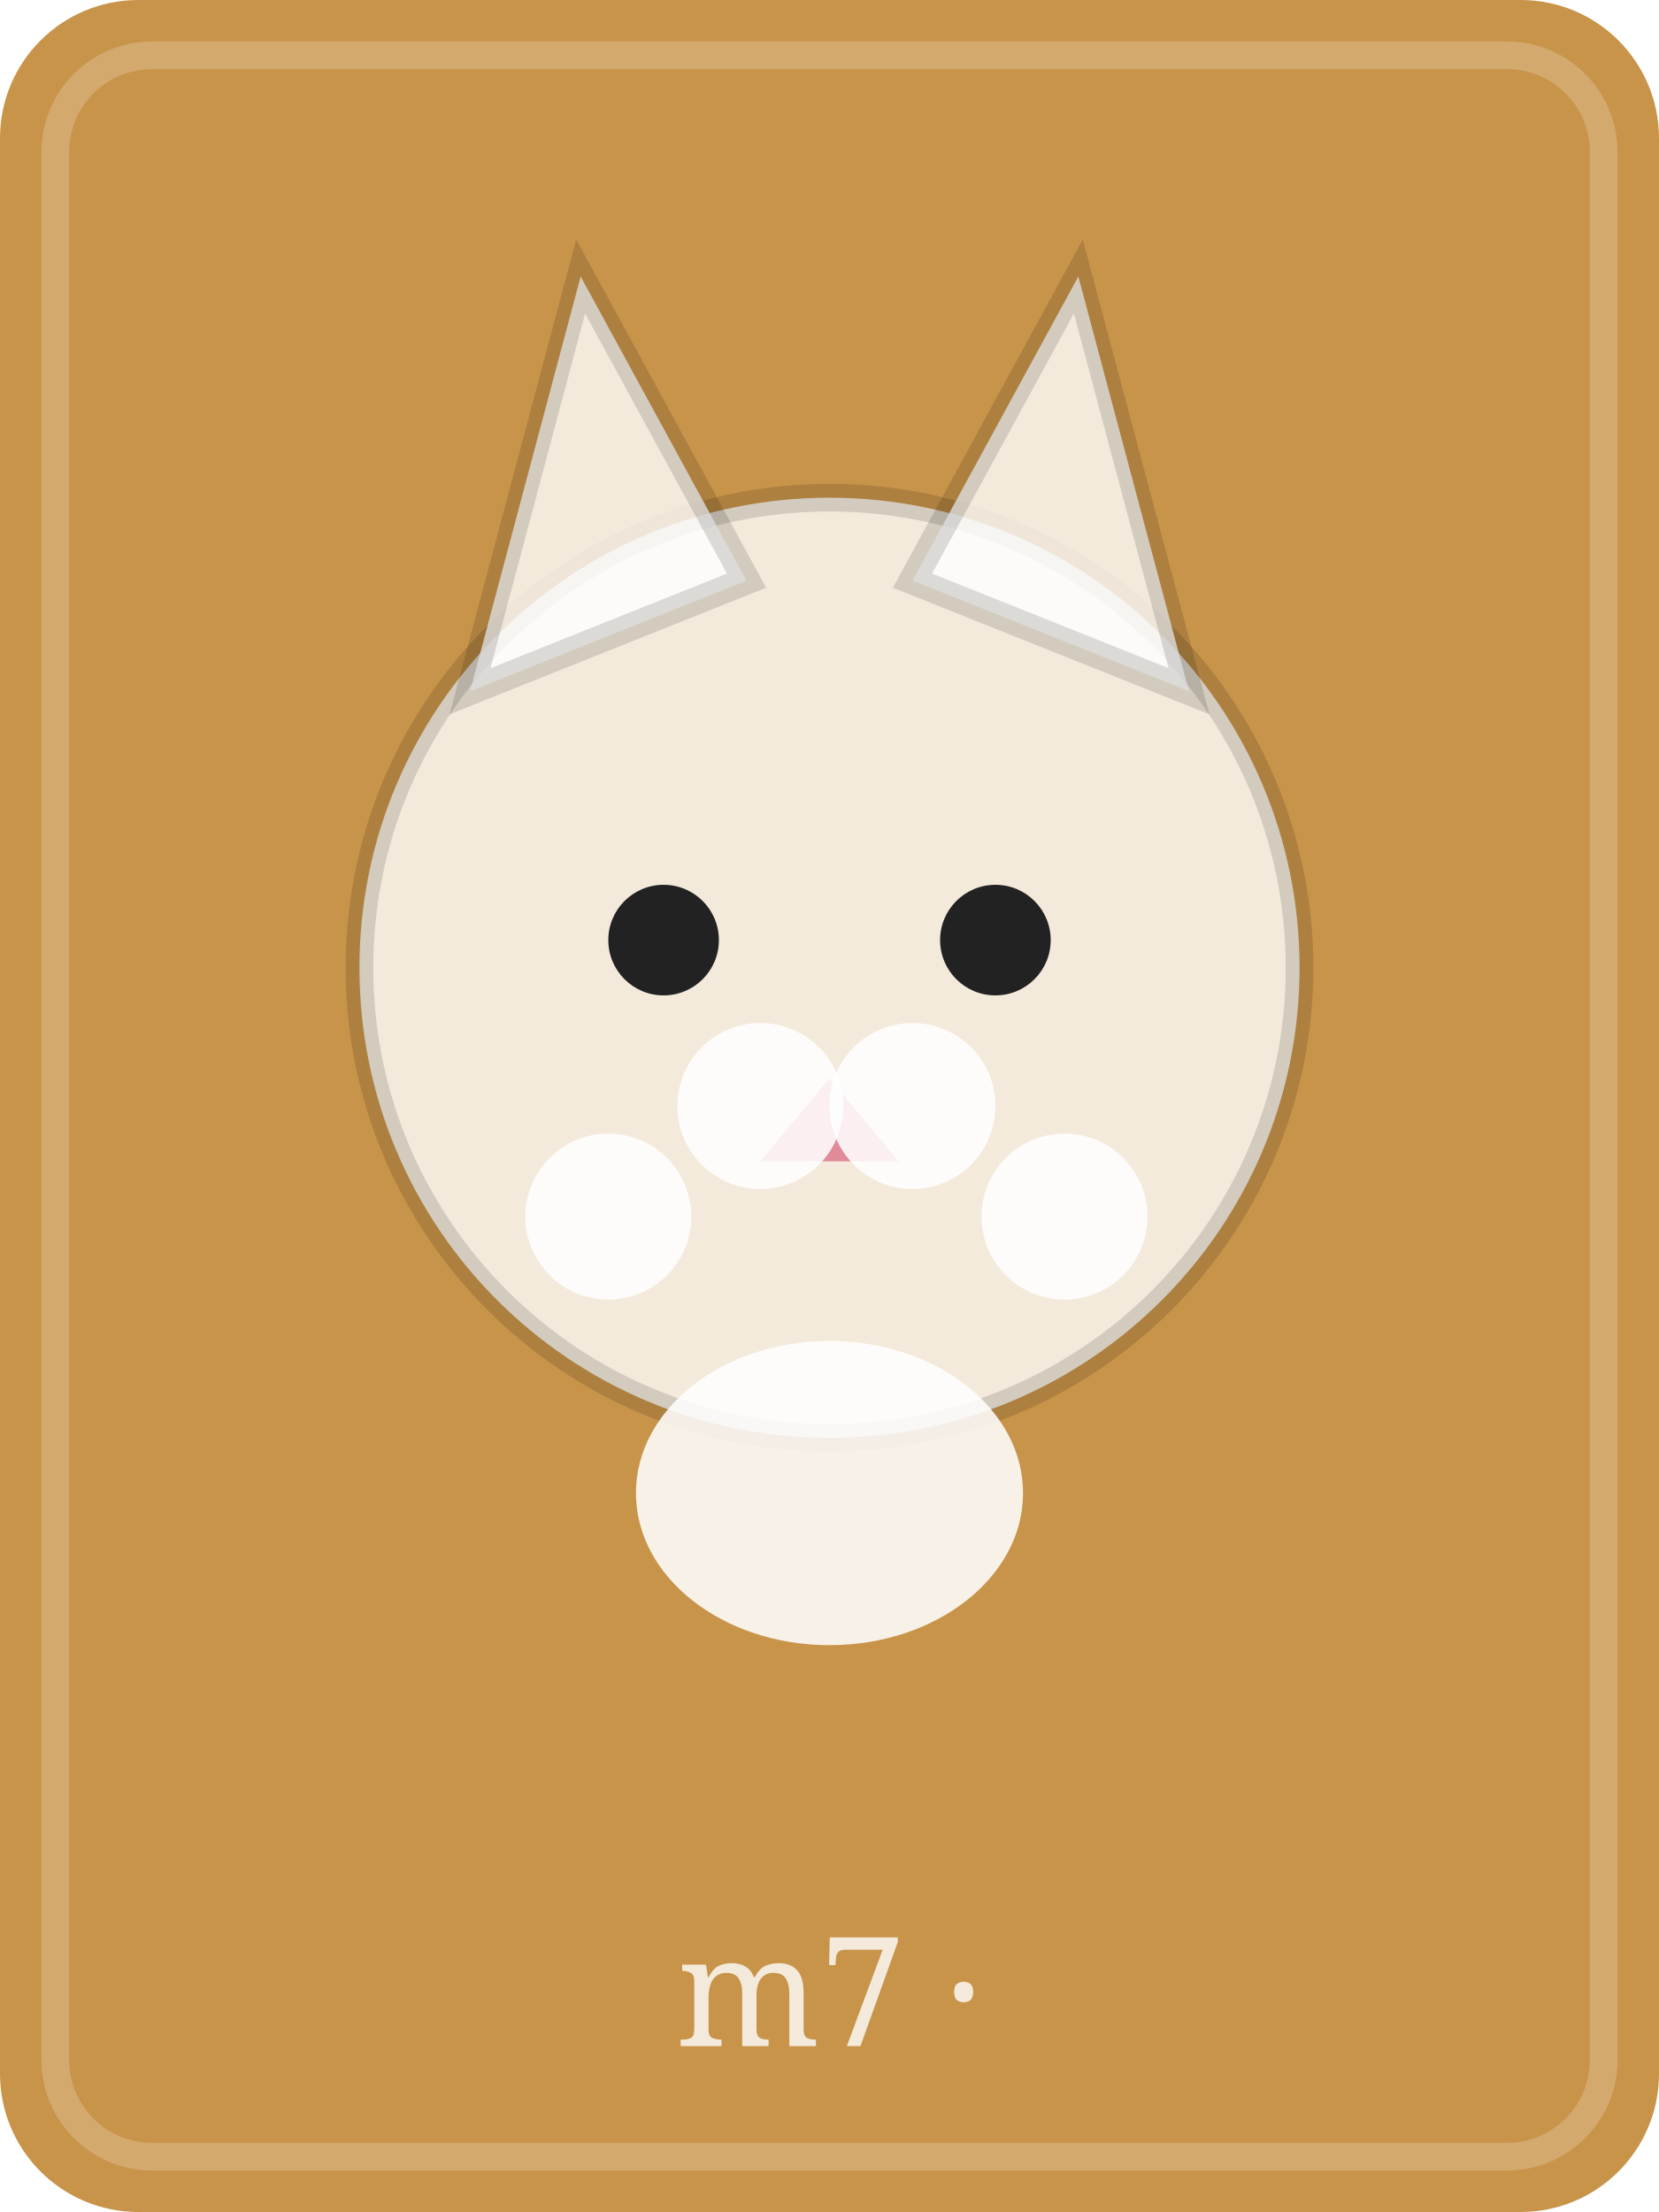
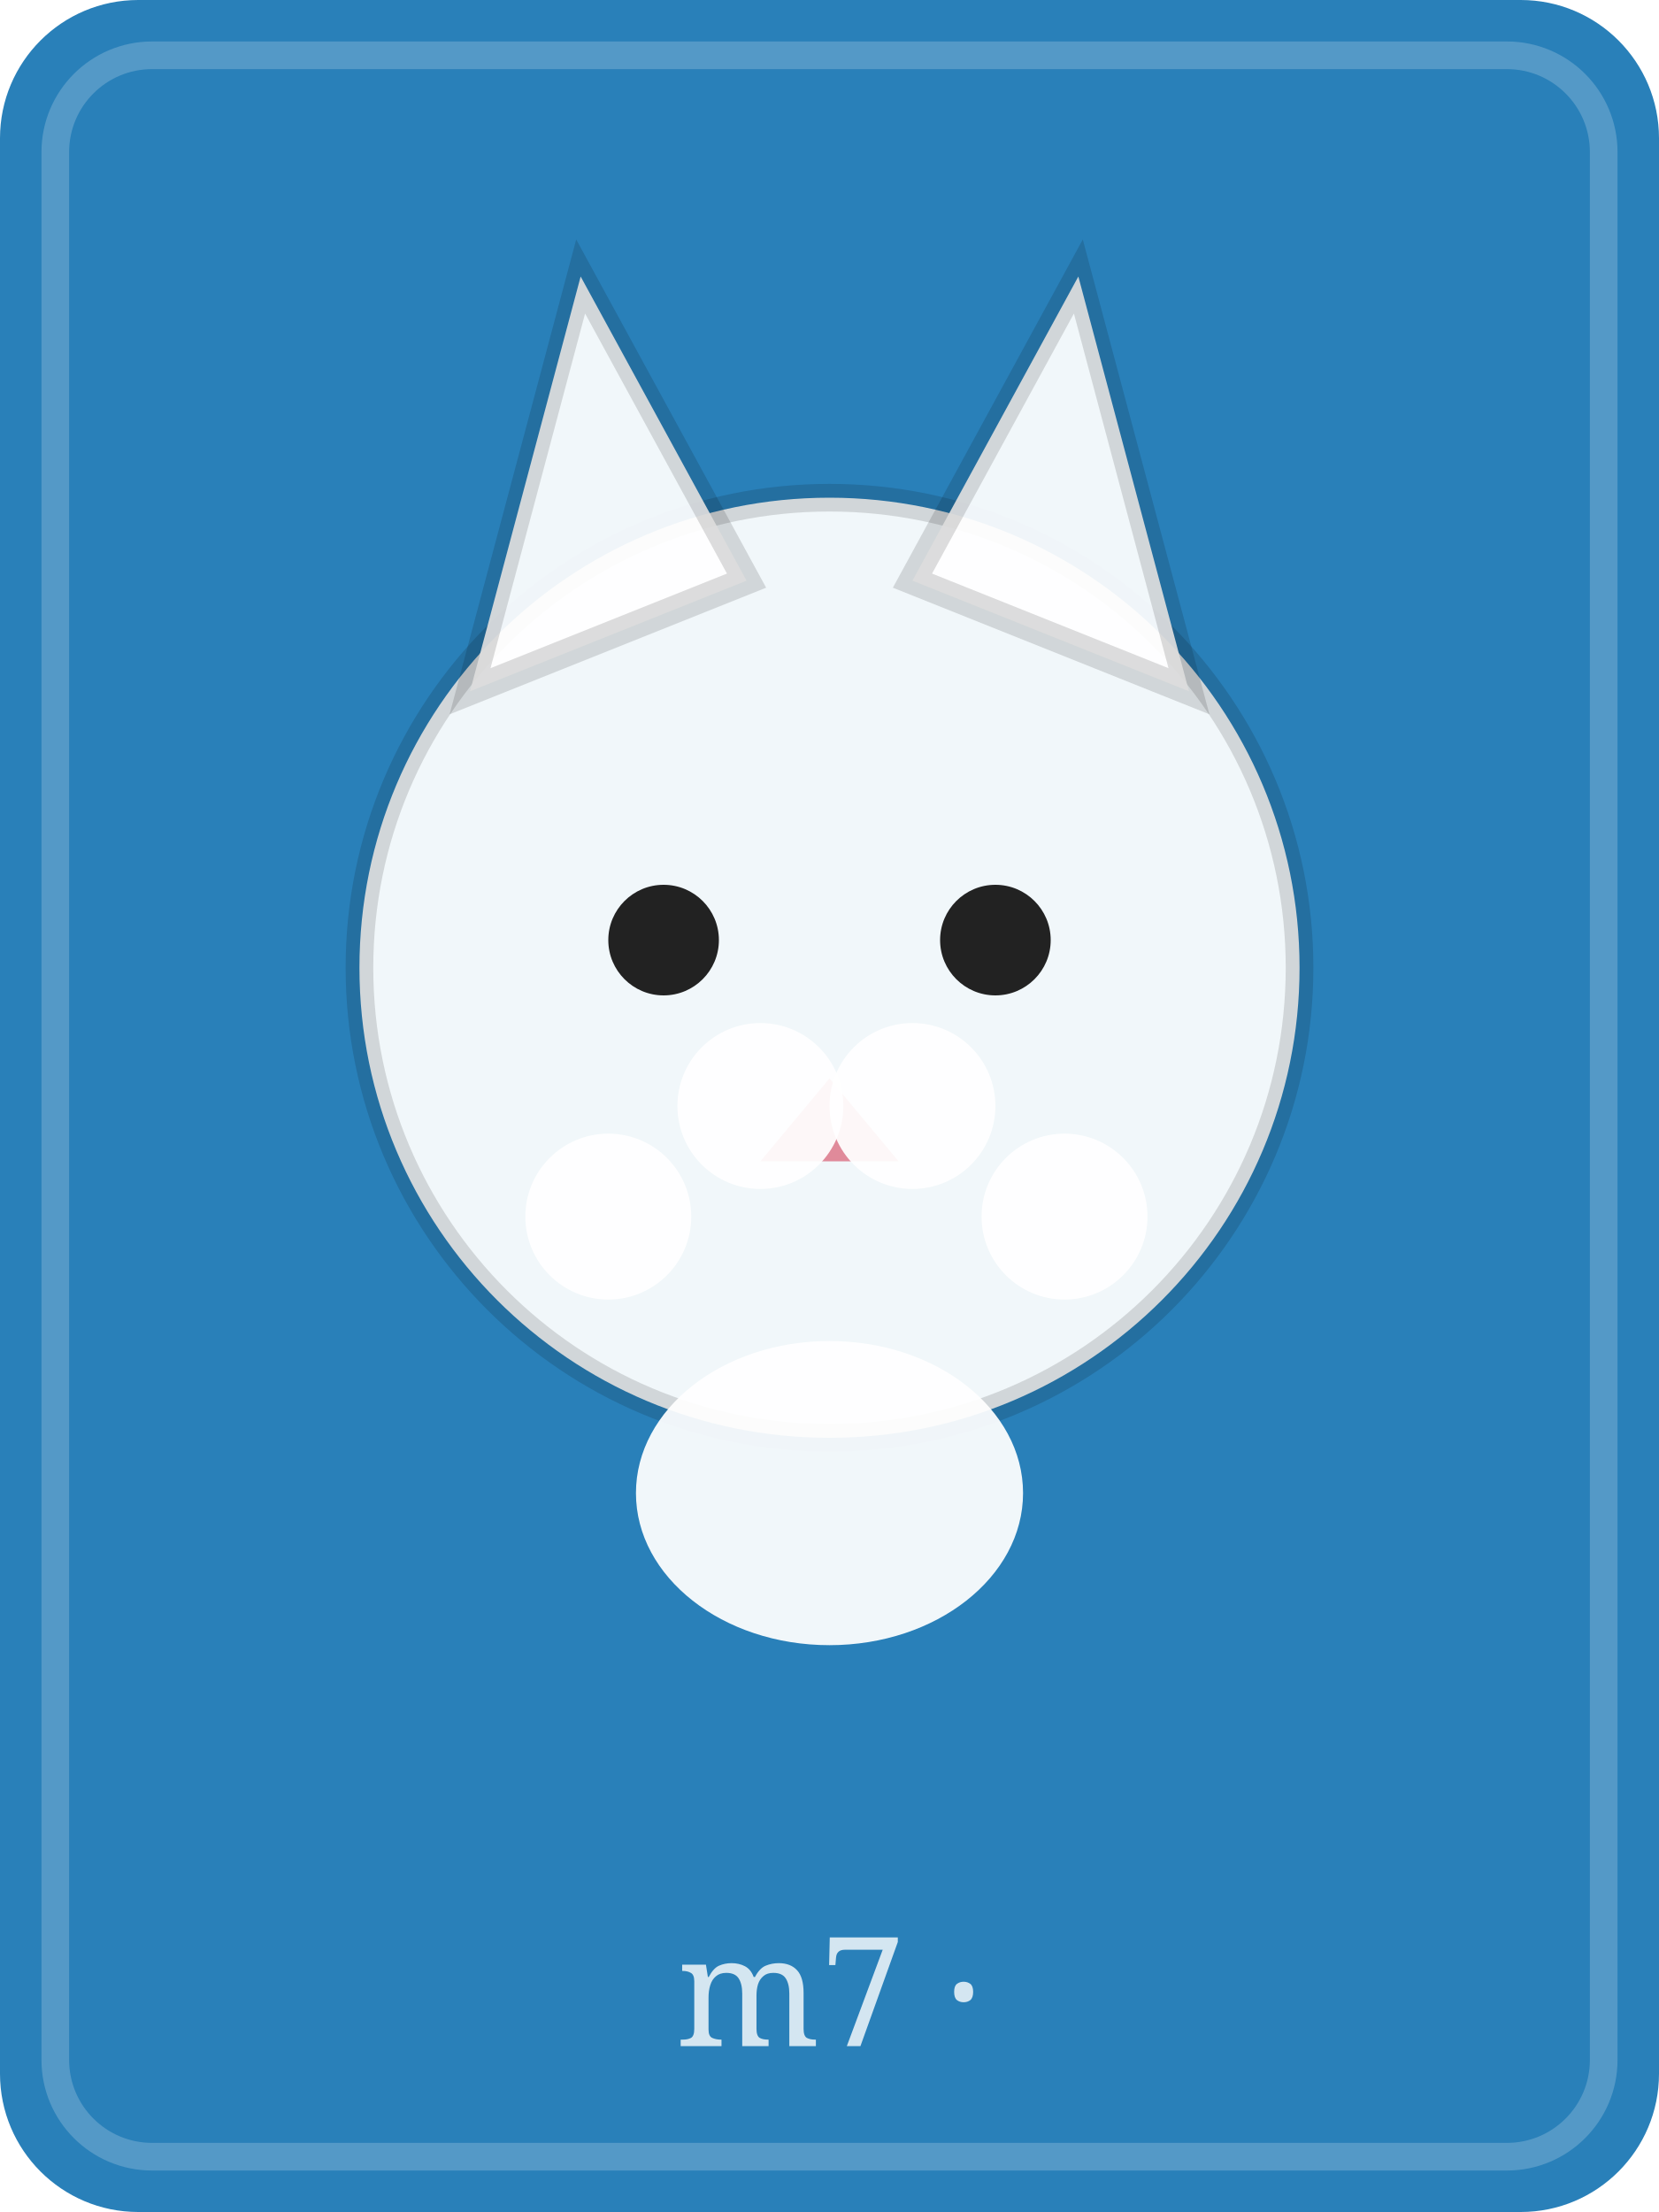
<svg xmlns="http://www.w3.org/2000/svg" viewBox="0 0 120 160">
-   <rect width="120" height="160" rx="10" fill="#c8944a" />
+   <rect width="120" height="160" rx="10" fill="#2980b9" />
  <rect x="4" y="4" width="112" height="152" rx="7" fill="none" stroke="#ffffff33" stroke-width="2" />
-   <circle cx="60" cy="70" r="34" fill="#ffffffcc" stroke="#00000022" stroke-width="2" />
-   <polygon points="34,50 42,20 54,42" fill="#ffffffcc" stroke="#00000022" stroke-width="2" />
-   <polygon points="86,50 78,20 66,42" fill="#ffffffcc" stroke="#00000022" stroke-width="2" />
+   <circle cx="60" cy="70" r="34" fill="#ffffffee" stroke="#00000022" stroke-width="2" />
+   <polygon points="34,50 42,20 54,42" fill="#ffffffee" stroke="#00000022" stroke-width="2" />
+   <polygon points="86,50 78,20 66,42" fill="#ffffffee" stroke="#00000022" stroke-width="2" />
  <circle cx="48" cy="68" r="4" fill="#222" />
  <circle cx="72" cy="68" r="4" fill="#222" />
  <polygon points="60,78 55,84 65,84" fill="#e08a9a" />
-   <ellipse cx="60" cy="108" rx="14" ry="11" fill="#ffffffdd" />
-   <circle cx="44" cy="88" r="6" fill="#ffffffdd" />
-   <circle cx="55" cy="80" r="6" fill="#ffffffdd" />
-   <circle cx="66" cy="80" r="6" fill="#ffffffdd" />
-   <circle cx="77" cy="88" r="6" fill="#ffffffdd" />
+   <ellipse cx="60" cy="108" rx="14" ry="11" fill="#ffffffee" />
+   <circle cx="44" cy="88" r="6" fill="#ffffffee" />
+   <circle cx="55" cy="80" r="6" fill="#ffffffee" />
+   <circle cx="66" cy="80" r="6" fill="#ffffffee" />
+   <circle cx="77" cy="88" r="6" fill="#ffffffee" />
  <text x="60" y="148" font-family="Georgia,serif" font-size="11" fill="#ffffffcc" text-anchor="middle">m7 ·</text>
</svg>
